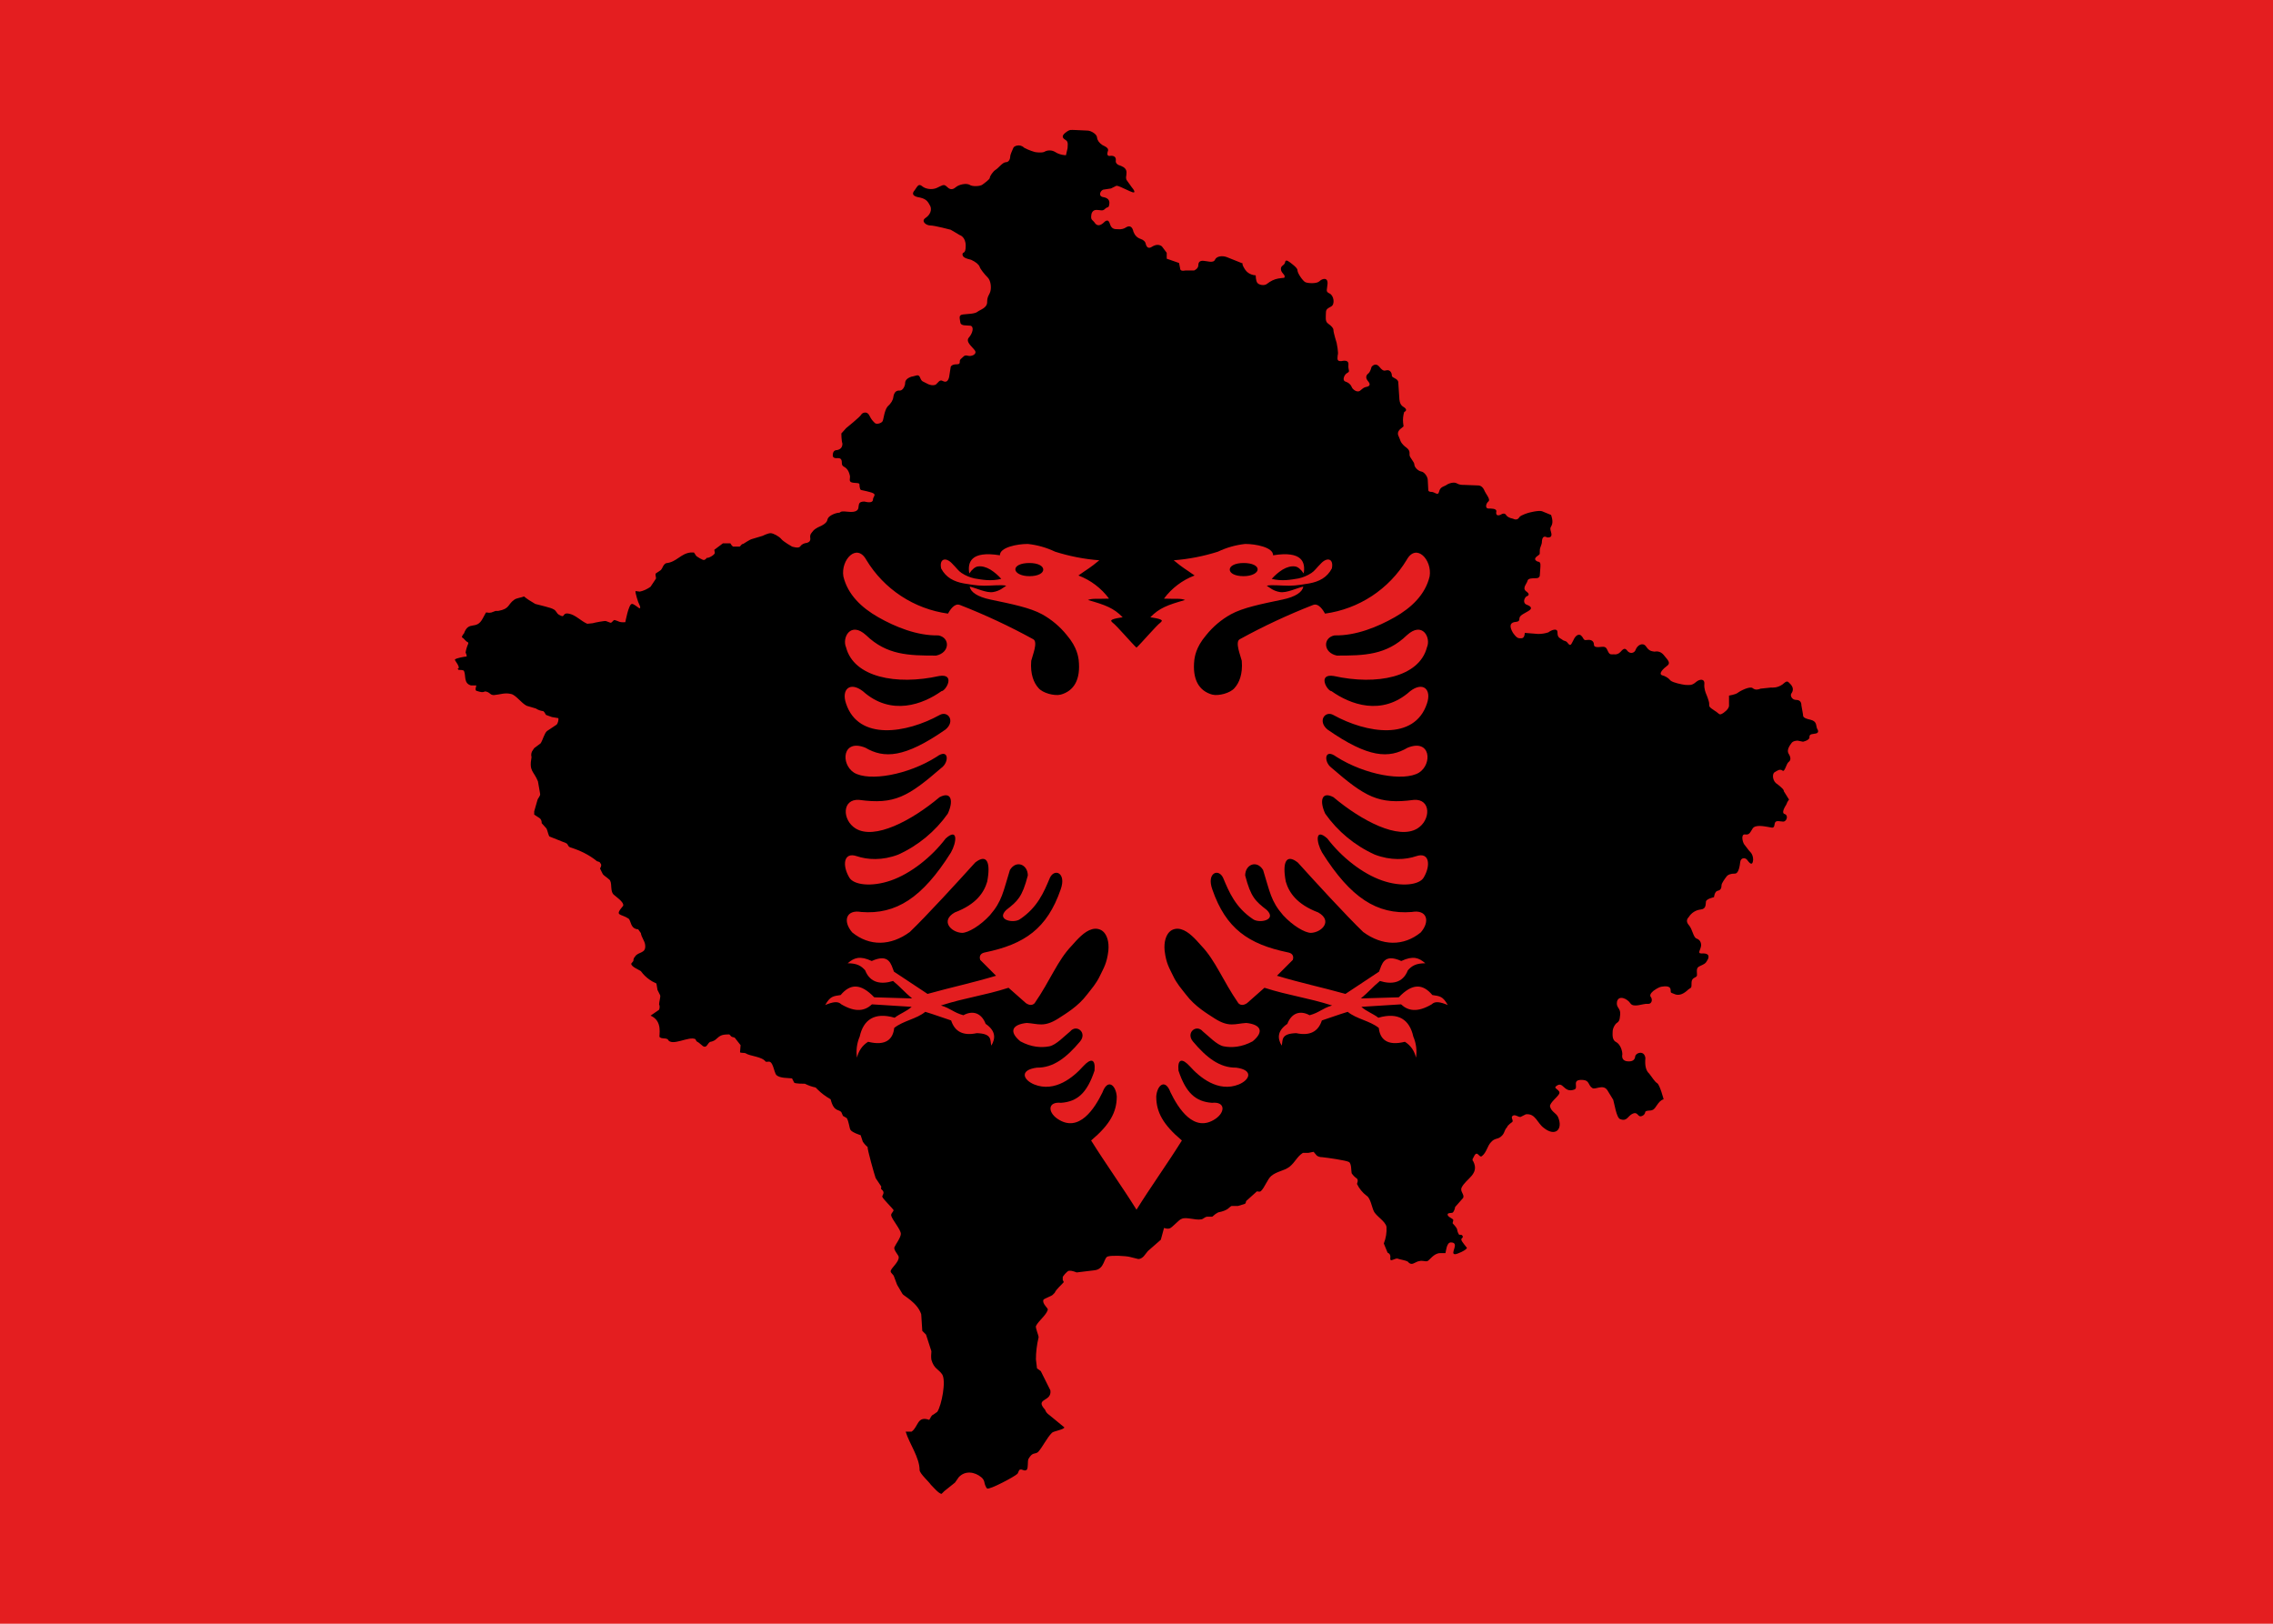
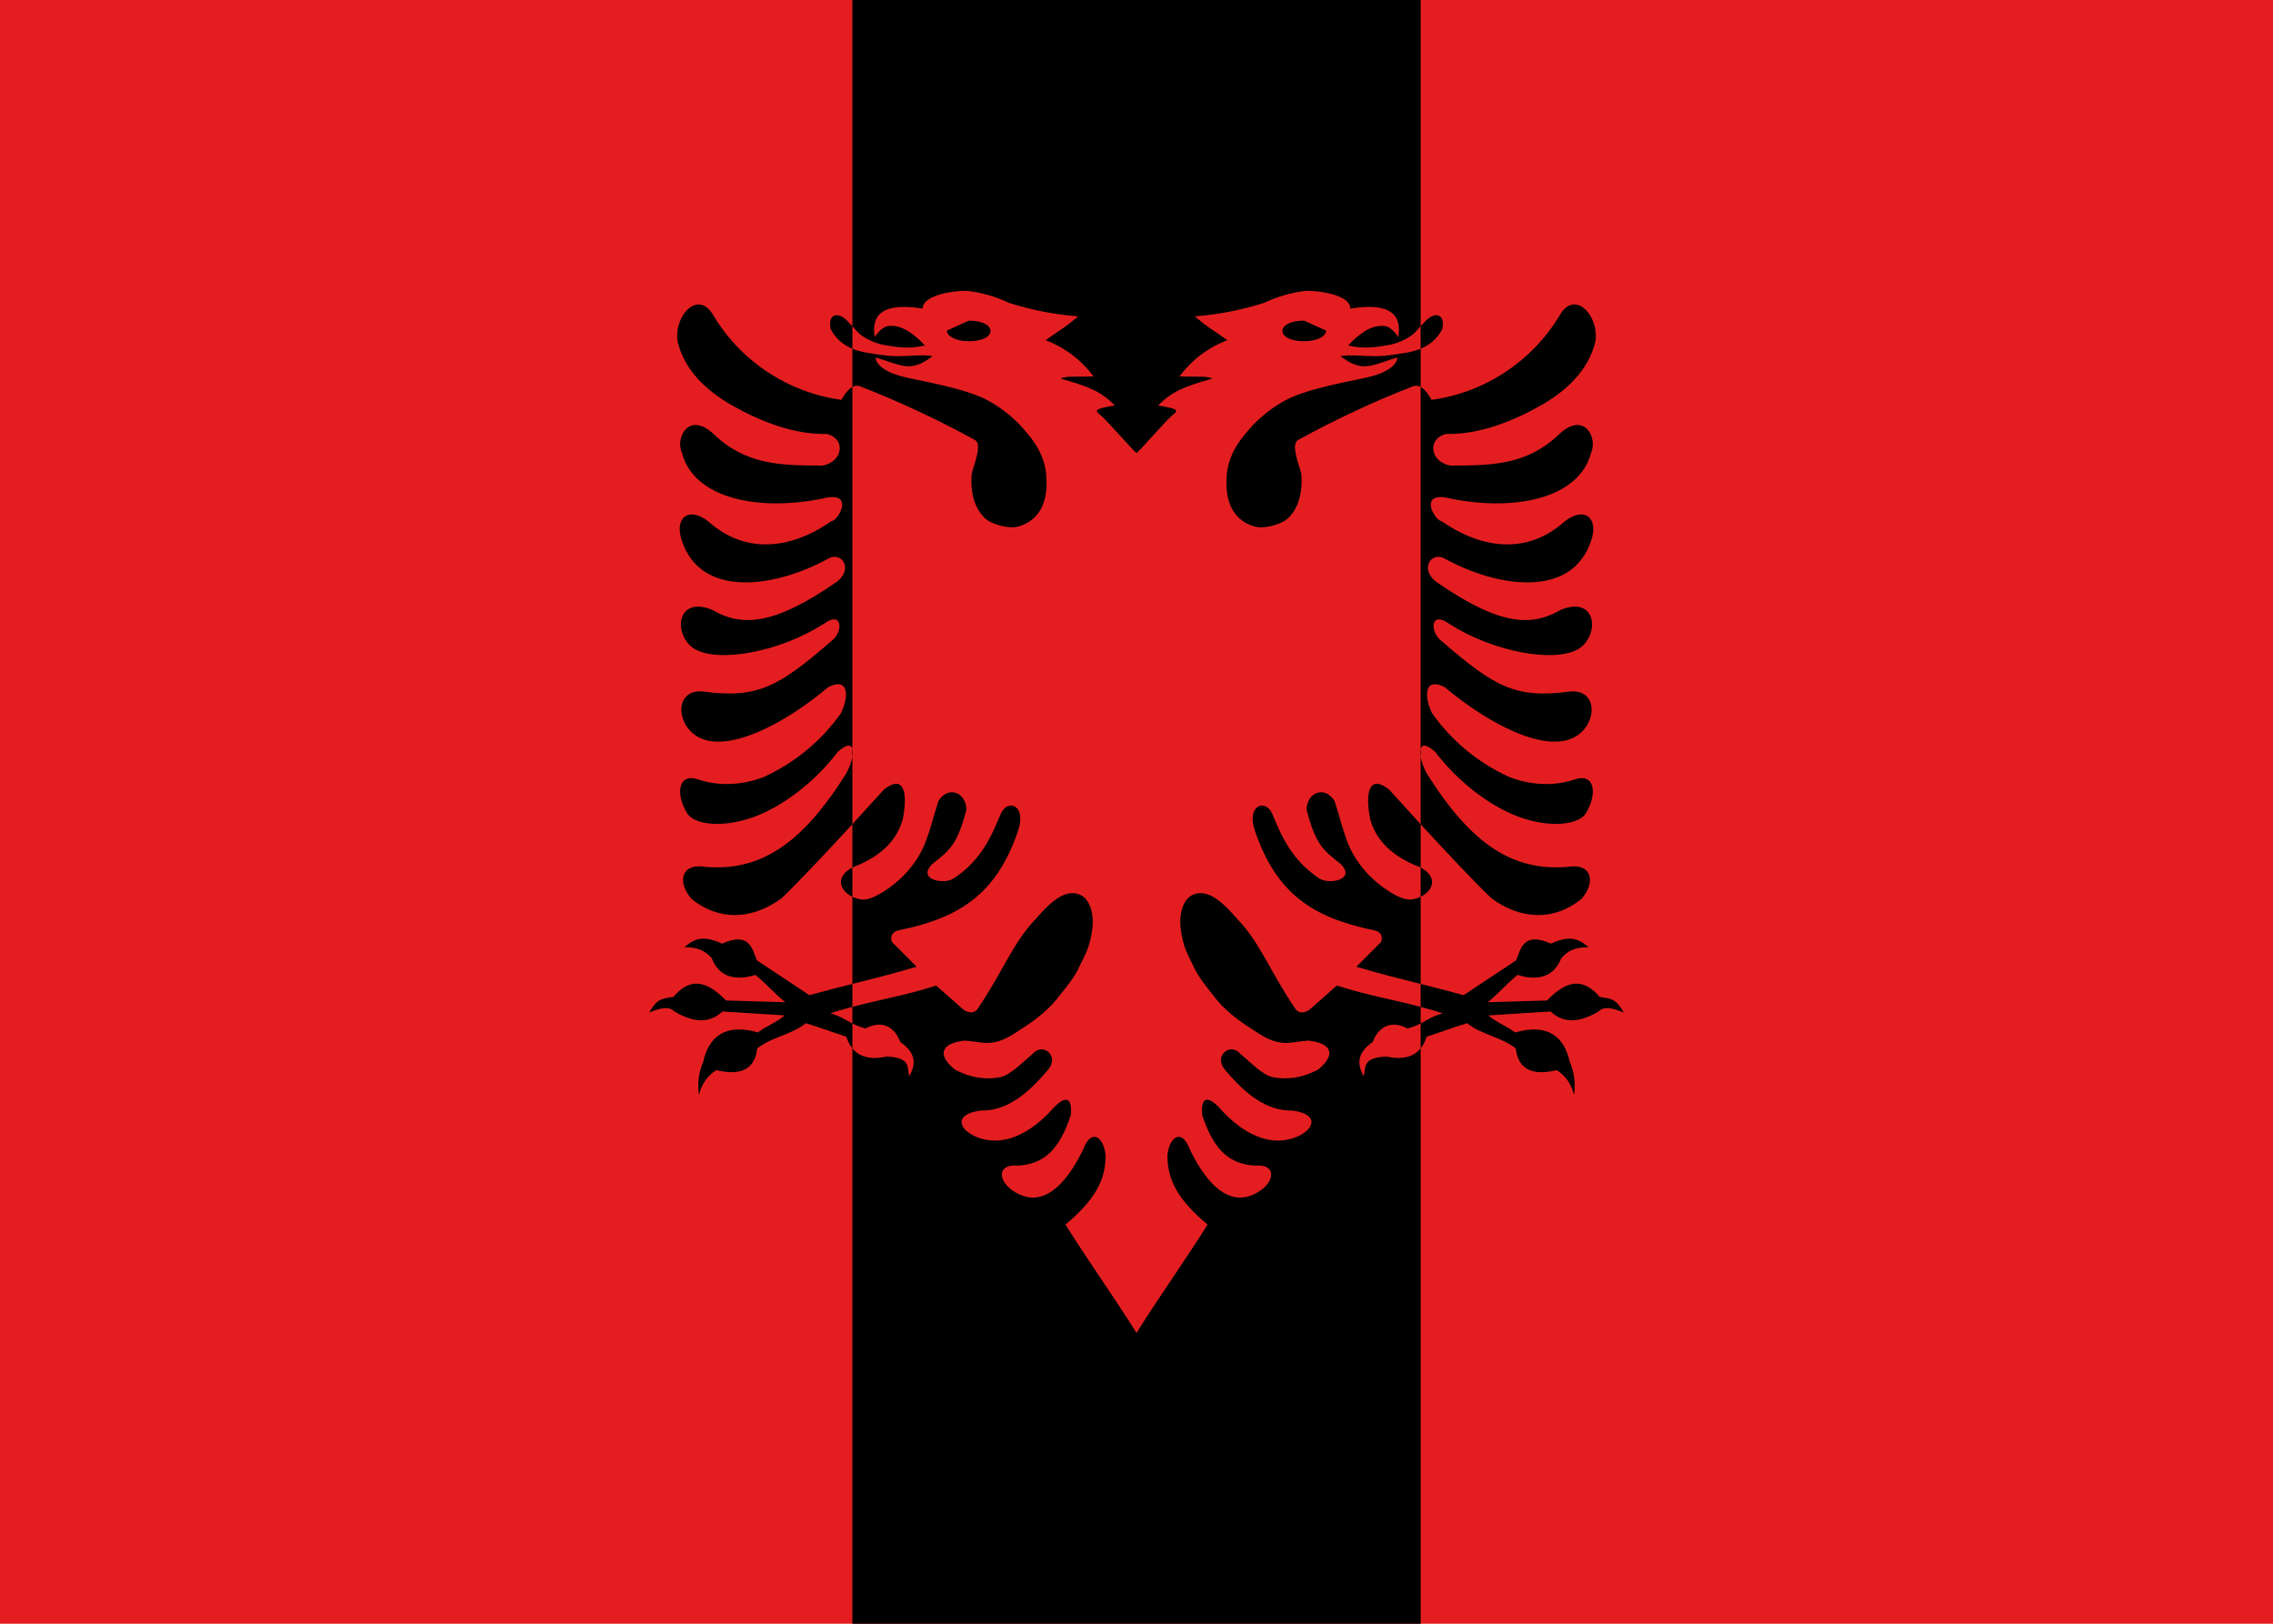
- <svg xmlns="http://www.w3.org/2000/svg" xmlns:xlink="http://www.w3.org/1999/xlink" viewBox="0 0 700 500" width="700" height="500">
+ <svg xmlns="http://www.w3.org/2000/svg" viewBox="0 0 700 500" width="700" height="500">
  <rect width="700" height="500" fill="#E41E20" />
-   <path transform="matrix(1.650775 0 0 1.650775 -188.751 -203.6114)" fill="#000000" d="M253 224.8s1.2-.8 1.6-.9l2-.6s1-.5 1.5-.5 1.6.6 2 1.1 2 1.4 2 1.4 1.2.4 1.5 0q.4-.6 1.3-.7.7-.2.6-.9c-.1-.7.2-.9.6-1.4.5-.5 1.3-.8 1.3-.8s1.2-.5 1.3-1.2 1.3-1.2 2-1.3c.7 0 0-.4 1.8-.2 1.7.2 2-.4 2-.9.1-.5 0-1 1.1-1q1.6.4 1.6-.4c0-.6 1-1-.7-1.4-1.8-.5-1.6-.1-1.8-1 0-.7 0-.6-1.1-.7s-.6-.7-.7-1.3q-.2-.9-.6-1.3c-.3-.4-.9-.4-.9-1s-.1-1-.7-1q-1 .1-1-.5 0-1 .8-1 1-.2 1-1.2c-.2-.6-.2-1.9-.2-1.9l.9-1s2.6-2.1 2.8-2.5 1.1-.7 1.5.1.6 1 1 1.4c.3.4 1.3.1 1.5-.3s.3-1.9.9-2.7q1-.9 1.1-1.8.2-1.3 1.2-1.2c.6 0 1-.9 1-1.4q0-.8 1.2-1.2c.8-.1 1.3-.6 1.6.2s.6.7 1.1 1q1 .6 1.8.3c.5-.4.7-1 1.3-.7q.9.5 1.2-.7l.3-1.9s.1-.5 1.1-.5.3-.6.8-1 .6-.8 1.3-.6 1.8-.3 1.3-1-1.8-1.6-1.1-2.4 1-2 .3-2.2c-.7-.1-1.8.1-1.9-.6-.1-.8-.4-1.4.5-1.5s2.2-.1 2.7-.5 1.8-.7 1.8-1.8.4-1.3.6-2 .1-2-.5-2.6-1.4-1.6-1.5-2q-.3-.7-1.6-1.3c-.8-.2-1.6-.4-1.6-1s.6.1.6-1.6-1.1-2-1.1-2l-1.7-1s-3-.8-3.8-.8-1.8-.8-.9-1.4 1.2-1.5.9-2.2c-.4-.7-.6-1.3-1.9-1.6q-2-.3-1-1.4c.5-.7.7-1.3 1.4-.7.6.5 1.8.7 2.7.3s1.3-.8 1.8-.3 1 .8 1.7.2 2-.8 2.6-.5c.5.4 2 .3 2.4 0s1.4-1 1.4-1.3.6-1.2 1.1-1.5 1.3-1.4 1.9-1.4.8-.7.8-1c0-.5.5-1.4.6-1.7s1.2-.8 2 0c.9.5 2 .8 2 .8s1 .2 1.7 0a2 2 0 0 1 2.1 0c.9.6 2 .6 2 .6l.3-1.3c0-.4.2-1.2-.3-1.5s-1-.7-.1-1.4 1-.5 1.9-.5l2.2.1c.7 0 1.8.7 1.8 1.3q.1.8 1 1.4c.6.3 1.3.6 1 1.2q-.3 1 .6.8 1 0 .9.9-.1.7 1 1 1 .4 1 1.2c0 .8-.2.9 0 1.4l1 1.4s1.3 1.5-.4.7c-1.6-.7-2-1-2.5-1l-1 .5-1.3.2c-.6 0-1.2 1.2-.2 1.4q1.3.2 1.2 1.2c-.1 1-.3.5-.8 1s-.8.2-1.6.2-1 .7-1 1.3.3.6.6 1q.6 1 1.6.2c.5-.5 1-.9 1.3.1s.9 1 1.5 1q.9.1 1.6-.4 1-.5 1.3.9.4 1 1.3 1.3t1 1q.3 1 1.1.5 1.1-.7 1.9-.1l.9 1.2v1.1l2.3.8.2 1q0 .6 1 .4h1.6s.8-.3.8-1q0-.9 1-.8c.5 0 1.8.5 2.1-.2s1.4-.8 2.2-.5l3 1.2s-.3 0 .4 1.1 2 1.1 2 1.1 0 1 .3 1.4 1.3.6 1.8.2q1-.8 2.1-1c1.1-.2 1.2 0 1.2-.4s-.7-.7-.7-1.4.7-.6.8-1.3c.1-.6.8 0 1.3.4s1 .8 1 1.2c0 .5 1 2 1.5 2.2s2.1.3 2.6-.2 1.6-.8 1.5.5-.4 1.4.4 1.8 1 2 .3 2.4-1 .5-1 1.2-.2 1.6.4 2q1 .7 1 1.2c0 .5.6 2.4.6 2.4s.4 1.9.2 2.3c0 .5-.3 1.2.7 1.1q1.4-.3 1.3.7c-.1 1 .4 1.2-.2 1.5s-1 1.4-.4 1.6q.9.3 1.2 1c.1.4 1 1.2 1.6.7s.7-.6 1.2-.7.8-.4.3-1q-.7-.8-.1-1.4c.5-.3.7-1.3.7-1.3s.7-1 1.5 0 1 .6 1.5.6.8.5.8 1 1.2.5 1.2 1.3l.2 3s0 1.1.7 1.5q1 .6.2 1-.3 1-.2 2c.1 1 .2.5-.3 1q-1 .7-.5 1.6c.3.6.2 1 1.1 1.8 1 .7.9 1 .9 1.6 0 .5.9 1.3.9 1.8s.7 1.2 1.3 1.3 1.2 1 1.2 1.6l.1 1.9s0 .3.6.3 1.2.8 1.4 0c.2-1 1-1 1.4-1.3s1.4-.6 1.9-.3 1 .3 1.5.3l2.6.1s.6 0 1 .8c.3.8 1.3 1.8.8 2.2s-.6 1.3 0 1.3 1.5 0 1.5.5q-.2 1 .7.7.8-.5 1.1 0t1.3.7q.8.4 1.2-.3c.3-.4 1.7-.8 1.7-.8s1.8-.5 2.5-.3l1.7.7s.4 1 .2 1.7-.5.5-.2 1.5-.3 1-.7 1q-.9-.5-1 .7c0 .8-.4 1-.4 1.8s0 .6-.5 1q-.8.6.1 1c.7 0 .5.8.5 1.2l-.1 1.4s0 .5-.7.5-1.5 0-1.6.5-1 1.3-.3 1.9q1 .7.1 1c-.4.3-.8 1.3.2 1.6q1.2.5.2 1.1c-.6.4-1.7.8-1.7 1.4s-.3.6-1 .7q-1.2.3-.2 2c.8 1.1 1 1 1.6 1s.6-1 .6-1l2.5.2q1 0 1.9-.3c.5-.4 1.7-.9 1.7 0s.3 1 .8 1.3c.6.5.7.1 1.2.8.5.6.6 0 1-.7.3-.7 1-1.4 1.6-.6.5.9.5.6 1.2.6s1 .4 1 .9.6.5 1.5.4.9.5 1.2 1 .5.4 1 .4q.7.1 1.2-.4c.4-.4.8-1 1.3-.3s1.4.5 1.6-.2c.3-.8 1.3-1.4 1.9-.6.6.9 1 .9 1.6 1q1-.2 1.7.6c.4.6 1.5 1.4.7 2s-1.7 1.5-1 1.8a3 3 0 0 1 1.6 1c.5.4 2 .7 2.7.8.7 0 1.2.2 2-.5s1.7-.6 1.6.3.3 1.8.3 1.8.6 1.4.6 1.9-.1.6 1 1.3c1 .6.8 1 1.7.4q1.1-.8 1-1.5v-1.7s1.2-.2 1.6-.5c.5-.4 2.3-1.3 2.8-.9s1 .3 1.5.1l1.9-.2c.4 0 1.2.1 2.2-.6.9-.8.9-.6 1.5 0q.7.8.2 1.6c-.4.4 0 1.3.8 1.3s1 .5 1 1l.3 1.7c0 .4 0 .7 1.4 1 1.2.3 1 1 1.2 1.6q.6.9-.4 1c-1 .1-1 .3-1 .8-.2.5-1.2.7-1.2.7l-1-.2s-.8 0-1.1.4-1 1.3-.6 2q.7 1.1 0 1.6c-.4.3-.7 1.9-1.1 1.6-.5-.4-1 0-1.5.3s-.4 1.7.5 2.2q1.4 1.1 1.2 1.3l1 1.6s-.3.3-.5.9c-.3.5-1 1.6-.3 1.8s.4 1.4-.3 1.4-1.5-.4-1.6.5-.5.6-1.2.5-2.4-.5-2.9.3-.6 1.2-1.4 1.1-.5 1.3-.2 1.8l1 1.3s.7.5.7 1.6q-.1 1.4-1 .2c-.4-.7-1.3-.6-1.4.2s-.3 2.2-1 2.2q-1.2 0-1.6.6c-.3.4-.9 1.2-.9 1.6s-.1.9-.7 1-.7 1.2-.7 1.2-1.4.3-1.5.8.1 1.4-1 1.5a3 3 0 0 0-2.2 1.4q-.7.7 0 1.5c.7.8.8 2.2 1.4 2.5q.9.3.9 1.3c-.1.9-.8 1.5.1 1.5q1.6-.1 1.2 1c-.4.7-.4.8-1 1.1-.8.4-1.1.4-1.1 1.2s.2.9-.4 1.2-.6.7-.6 1.4-.2.4-.9 1.1q-1.2 1-2.2.6c-1-.4-.7-.2-.8-.9s-1.1-.6-1.7-.5-1.4.7-1.4.7-1 .7-.6 1.2.2 1.4-.6 1.3-2.6.8-3.2-.1-2.2-1.6-2.5-.3c-.2 1.2.7 1.1.6 2.4s-.3 1.3-.8 1.7q-.5.6-.6 1.3c0 .5-.2 1.7.6 2.1s1.2 1.6 1.2 2.3q-.2 1.1.8 1.3 1.5.2 1.6-.9c.1-.7 1.7-1.2 1.9.3q-.2 2.1.7 2.9c.5.6 1 1.5 1.5 1.8s1.2 3 1.2 3c-1.1.3-1.4 1.8-2.1 2-.4.2-.9 0-1.3.3q-.1.6-.6.8c-.9.4-.7-.9-1.8-.4-.9.4-1 1.5-2.3 1-.7-.2-1.1-3-1.3-3.6l-1.1-1.8c-.8-1.2-2.3 0-2.8-.4-.8-.5-.5-1.4-1.7-1.5-2.4-.2-.7 1.5-1.7 1.8-2 .7-2-1.8-3.4-.6-.5.4 1 .7.6 1.4-.3.6-1.7 1.6-1.7 2.3.2 1 1.2 1.3 1.5 2 1 2.3-.5 3.8-2.7 2-1.2-.9-1.5-2.7-3.3-2.5l-1 .5c-.5 0-.8-.4-1.3-.3-.7.3 0 .8-.2 1.2 0 0-1 .7-1 1-.6.6-.4 1.2-1.2 1.8-.6.5-1.1.2-1.8 1-.7.7-.8 1.9-1.7 2.6-.5.4-.8-1.1-1.4-.1l-.2.4q-.3.4 0 .7c1.2 2.4-1.4 3.2-2.2 4.9-.3.7.6 1.3.3 1.9l-1.5 1.7c0 .2-.2.8-.4 1s-1 0-1 .4.8.7 1 .9-.2.7 0 .8c1.2 1.3.5.9 1.1 2 .1.2.5-.1.7.3s-.4.4-.2.8c0 .2 1 1.4 1 1.4 0 .4-1.8 1.2-2.2 1.2-1.1 0 1-2.2-.8-2.2-.8 0-.9 1.7-1 2h-1c-1.2 0-2 1.4-2.4 1.5s-1-.2-1.5 0c-.4 0-1 .5-1.4.5q-.4 0-.7-.4c-.5-.3-1.5-.4-2-.6-.4 0-1 .4-1.2.3-.3-.2.3-1-.6-1.4l-.7-1.7q.6-1.5.5-3.1c-.2-1.1-2-2-2.4-3-.3-.6-.6-2.4-1.3-2.8a6 6 0 0 1-1.8-2.2c0-.2.3-.6 0-1q-.6-.4-1-1c-.1-.4 0-1.8-.5-2.1s-4-.8-5-.9q-.6 0-1-.3l-.6-.7-1 .2h-1c-1.1.7-1.4 1.7-2.5 2.6-1.1.8-2.3.8-3.4 1.7-.7.6-1.2 2.1-1.9 2.8-.3.3-.7 0-.8.1l-2 1.8q0 .3-.2.5l-1.3.4h-1.2c-.5.2-.5.8-2.5 1.2l-.5.3-.6.5h-.9c-.5 0-.8.5-1.2.5-1 .2-2.8-.5-3.6-.1-.5.1-1.8 1.7-2.3 1.8q-.4.1-1-.1l-.6 2.2-2.4 2.1-.8 1q-.5.5-1 .5l-1.6-.4c-.8-.2-3.3-.3-4-.1-.9.1-.6 2.4-2.6 2.6l-3.3.4c-.1 0-.8-.4-1.5-.3-.3.1-1.1 1-1.1 1.2v.5l.2.4c-.4.5-1.4 1.3-1.7 2l-.4.4c-.2.2-1.6.7-1.7.9-.3.8 1 1.6.8 1.9-.3 1-1.7 2-2.2 3-.1.4.5 1.7.5 2.1q-.5 2.1-.5 4.1l.2 1.7.7.5 1.8 3.6c.3 2.2-3 1.4-1 3.6q.2.6.8 1l2.8 2.3c0 .4-2 .7-2.3 1-1 1-1.7 2.6-2.6 3.6-.6.5-1-.1-1.8 1.3-.2.5 0 1.6-.3 2-.5.4-.8-.2-1.3 0-.2 0-.3.7-.5.8-.5.5-5.2 3-5.6 2.7-.2-.1-.5-.9-.5-1.1q-.1-.6-.6-1c-1.2-1-3-1.3-4.2 0l-.7 1-2 1.6-.5.5c-.5 0-1.6-1.3-2-1.7-.4-.6-2-2-2.1-2.7 0-2.4-1.9-4.9-2.6-7.2h1.1c1.3-.9 1-3 3.3-2.2.3-.4.3-.8.8-1l.7-.5c.8-1.2 1.7-5.8.9-7-.7-1-1.5-1-2-2.7q-.1-.7 0-1.6l-1-3.1-.7-.7-.2-3.1c-.7-2.2-3.4-3.5-3.5-3.8l-1-1.7-.6-1.6c-.1-.3-.6-.6-.6-.9 0-.6 1.6-1.7 1.5-2.7 0-.3-1-1.3-.8-1.8s1.2-1.8 1.2-2.5c0-.8-1.6-2.6-1.8-3.4-.1-.5.6-.8.4-1.1s-1.8-1.9-2-2.3c-.3-.3.5-.7 0-1.3-.6-.5-.1-.4-.3-.8l-1-1.5c-.2-.5-1.6-5.5-1.5-5.8q-.5-.4-.9-1l-.4-1.2s-1.6-.5-1.9-1c-.2-.3-.3-1.6-.7-2.2l-.7-.4-.3-.7c-.5-.6-1.4 0-2-2.4q-1.4-.8-2.4-1.8l-.4-.4q-1-.2-2-.7c-.3 0-1.8 0-2-.2l-.4-.8c-.8-.1-2.2 0-2.9-.6-.5-.5-.6-2.8-1.6-2.5h-.4c-.7-1-2.9-1-3.8-1.6-.2-.1-1 0-1-.2l.1-1.3-1.1-1.4c-.9-.2-.6-.3-1-.6-1.5 0-1.7.2-2.6 1q-.4.3-1 .4c-.5.3-.6 1.2-1.3.8l-.6-.5c-.4-.4-.6-.2-.8-.8-1.2-.7-4.5 1.5-5.2 0-.6-.3-1 0-1.5-.4-.2-.2.7-3-1.7-4l1.6-1.1q.2-.6 0-1c0-.5.3-1.4.2-1.7l-.5-1-.2-1.2-.8-.4q-1-.6-1.7-1.4l-.4-.5c-.4-.3-1.8-.8-1.8-1.4l.4-.5q0-.5.3-.8c.6-1 2.1-.5 1.9-2.2-.1-.8-.7-1.4-.8-2.2l-.5-.7c-1.5-.1-1.3-1.6-1.8-2-1.5-1-2.7-.4-1-2.4.2-.7-1.5-1.8-1.8-2.1-.6-.6-.3-1.9-.6-2.5 0-.3-1.1-.9-1.4-1.3l-.5-1v-.1q.4-.6 0-1c-.1-.3-.6-.2-.7-.4q-2-1.6-4.9-2.5c-.5-.2-.3-.6-.8-.8l-3-1.2c-.2 0-.4-1.1-.6-1.5l-.9-1c0-1-.6-1-1.4-1.6v-.6l.6-2.1c.1-.4.6-.8.5-1.2l-.4-2.3c-.8-2-1.7-1.8-1.2-4.5q-.2-.8.3-1.4l.2-.3 1.2-.9c.4-.6.7-1.9 1.2-2.3l1.8-1.2c.2-.2.4-.9.3-1.2l-1.2-.2-1.1-.4-.3-.5-.2-.2q-.8-.1-1.4-.5l-1.7-.5c-1-.5-2-2-2.9-2.2-1.2-.3-2 .1-3.2.2-.7 0-.7-.4-1.3-.6-.8-.3-.2.4-2-.2-.3-.2 0-.8 0-1h-1c-1.4-.4-.9-1.8-1.3-2.7-.1-.2-.8-.2-1-.2l-.2-.2.2-.1c.2-.4-.7-1.4-.7-1.6.1-.3 2-.6 2.2-.6q0-.4-.2-.7.1-.8.5-1.7v-.2c-.6-.3-.7-.7-1.2-1q.1-.4.4-.7c.9-2.5 2.3-.5 3.5-2.8l.6-1.1h.2q.4.1.8 0l.8-.3h.5c2.2-.4 1.7-1.2 3-2.1.4-.3 1.4-.4 1.8-.6q.7.6 2.1 1.4c.7.2 3 .7 3.4 1 .5.2.6.8 1 1 1.3.8.5-.4 1.8-.2s2.3 1.4 3.5 1.9l1-.1c.3-.1 2.3-.5 2.5-.4l.8.3c.3.1.5-.5.8-.5.8.2.8.5 2 .4 0 0 .6-3.3 1.2-3.4.3-.1 1.2.7 1.4.8.4.1 0-.7 0-.7-.2-.3-.8-2.3-.7-2.5l.8.1q1-.2 2-.9l1-1.5c.1-.2-.2-.8 0-1l.9-.6c.4-.4.4-1 1-1.3 2-.2 2.7-1.8 4.6-2h.6l.4.6c0 .1 1.3.9 1.5.8q.3-.1.5-.4c.3.1 1.4-.5 1.5-.9l-.1-.6 1.6-1.2h1.4q.2.4.5.6h1.2c.2 0 .3-.5.7-.5" />
-   <g>
-     <g transform="matrix(0.698705 0 0 0.698705 126.4145 102.3108)" fill="#E41E20">
-       <path id="eagle-half" d="M272 93.3c-4.6 0-12.3 1.5-12.2 5-13-2.1-14.3 3.2-13.5 8q2-2.9 3.9-3.1 2.5-.3 5.4 1.4a22 22 0 0 1 4.8 4.1c-4.6 1.1-8.2.4-11.8-.2a17 17 0 0 1-5.7-2.4c-1.5-1-2-2-4.3-4.3-2.7-2.8-5.6-2-4.7 2.3 2.1 4 5.6 5.8 10 6.6 2.1.3 5.3 1 8.9 1s7.6-.5 9.8 0c-1.3.8-2.8 2.3-5.8 2.8s-7.5-1.8-10.3-2.4c.3 2.3 3.3 4.5 9.1 5.7 9.6 2 17.5 3.6 22.8 6.5a37 37 0 0 1 10.9 9.2c4.7 5.5 5 9.8 5.2 10.8 1 8.8-2.1 13.8-7.9 15.4-2.8.7-8-.7-9.8-2.9-2-2.2-3.7-6-3.2-12 .5-2.2 3.1-8.3.9-9.5a274 274 0 0 0-32.3-15.1c-2.5-1-4.5 2.4-5.3 3.8a50 50 0 0 1-36-23.7c-4.2-7.6-11.3 0-10.1 7.3 1.9 8 8 13.8 15.4 18s17 8.2 26.5 8c5.2 1 5.1 7.6-1 8.9-12.1 0-21.8-.2-30.9-9-6.9-6.3-10.7 1.2-8.8 5.4 3.4 13.1 22.1 16.8 41 12.6 7.4-1.2 3 6.6 1 6.7-8 5.7-22.1 11.2-34.6 0-5.7-4.4-9.6-.8-7.4 5.5 5.5 16.5 26.7 13 41.2 5 3.7-2.1 7.1 2.7 2.6 6.4-18.1 12.6-27.1 12.8-35.3 8-10.2-4.1-11 7.2-5 11 6.7 4 23.8 1 36.4-7 5.4-4 5.6 2.3 2.2 4.8-14.9 12.9-20.8 16.3-36.3 14.2-7.7-.6-7.6 8.9-1.6 12.6 8.3 5.1 24.5-3.3 37-13.8 5.3-2.8 6.2 1.8 3.6 7.3a54 54 0 0 1-21.8 18c-7 2.7-13.6 2.3-18.3.7-5.8-2-6.5 4-3.3 9.4 1.9 3.3 9.8 4.3 18.4 1.3s17.8-10.2 24.1-18.5c5.5-4.9 4.9 1.6 2.3 6.2-12.6 20-24.2 27.4-39.5 26.2-6.7-1.2-8.3 4-4 9 7.6 6.2 17 6 25.4-.2 7.3-7 21.4-22.4 28.8-30.6 5.2-4.1 6.9 0 5.3 8.4-1.4 4.8-4.8 10-14.3 13.6-6.5 3.7-1.6 8.8 3.2 9 2.7 0 8.1-3.2 12.3-7.8 5.4-6.2 5.8-10.3 8.8-19.9 2.8-4.6 7.9-2.4 7.9 2.4-2.5 9.6-4.5 11.3-9.5 15.2-4.7 4.5 3.3 6 6 4.1 7.8-5.2 10.6-12 13.2-18.2 2-4.4 7.4-2.3 4.8 5-6 17.4-16 24.2-33.3 27.8-1.7.3-2.8 1.3-2.2 3.3l7 7c-10.7 3.2-19.4 5-30.2 8l-14.8-9.8c-1.3-3.2-2-8.2-9.8-4.7-5.2-2.4-7.7-1.5-10.6 1 4.2 0 6 1.2 7.7 3.1 2.2 5.7 7.2 6.3 12.3 4.7 3.3 2.7 5 4.9 8.4 7.7l-16.7-.5c-6-6.3-10.6-6-14.8-1-3.3.5-4.6.5-6.8 4.4 3.4-1.4 5.6-1.8 7.1-.3 6.3 3.7 10.4 2.9 13.5 0l17.5 1.1c-2.2 2-5.2 3-7.5 4.8-9-2.6-13.8 1-15.4 8.3a17 17 0 0 0-1.2 9.3q1.1-4.6 4.9-7c8 2 11-1.3 11.5-6.1 4-3.2 9.8-3.9 13.7-7.1 4.6 1.4 6.8 2.3 11.4 3.8q2.4 7.5 11.3 5.6c7 .2 5.8 3.2 6.4 5.5 2-3.3 1.9-6.6-2.5-9.6-1.6-4.3-5.2-6.3-9.8-3.8-4.4-1.2-5.5-3-9.9-4.3 11-3.5 18.8-4.3 29.8-7.8l7.7 6.8q2.3 1.5 3.8 0c6.9-10 10-18.7 16.3-25.3 2.5-2.8 5.6-6.4 9-7.3 1.7-.5 3.8-.2 5.2 1.3 1.3 1.4 2.4 4.1 2 8.2-.7 5.7-2.1 7.6-3.7 11s-3.6 5.6-5.7 8.3c-4 5.3-9.4 8.4-12.6 10.5-6.4 4.1-9 2.3-14 2-6.4.7-8 3.8-2.8 8.1 4.8 2.6 9.2 2.9 12.8 2.2 3-.6 6.6-4.5 9.2-6.6 2.8-3.3 7.6.6 4.3 4.5-5.9 7-11.7 11.6-19 11.5-7.7 1-6.2 5.3-1.2 7.4 9.2 3.7 17.4-3.3 21.6-8 3.2-3.5 5.5-3.6 5 1.9-3.3 9.9-7.6 13.7-14.8 14.2-5.8-.6-5.9 4-1.6 7 9.6 6.6 16.6-4.8 19.9-11.6 2.3-6.2 5.9-3.3 6.3 1.8 0 6.9-3 12.4-11.3 19.4 6.3 10.1 13.7 20.4 20 30.5l19.2-214L320 139c-2-1.8-8.8-9.8-10.5-11-.7-.6-1-1-.1-1.4s3-.8 4.5-1c-4-4.1-7.6-5.4-15.3-7.6 1.9-.8 3.7-.4 9.3-.6a30 30 0 0 0-13.5-10.2c4.2-3 5-3.2 9.2-6.7a86 86 0 0 1-19.5-3.8 37 37 0 0 0-12-3.4zm.8 8.4c3.8 0 6.1 1.3 6.1 2.9s-2.3 2.9-6.1 2.9-6.2-1.5-6.2-3c0-1.6 2.4-2.8 6.2-2.8" />
-       <use xlink:href="#eagle-half" transform="matrix(-1 0 0 1 640 0)" />
-     </g>
-   </g>
+   <path fill="#000000" d="M262.5,500l0,-177.178c2.208,2.715 5.708,3.56 10.5,2.537c7.656,0.219 6.344,3.5 7,6.016c2.188,-3.609 2.078,-7.219 -2.734,-10.5c-1.75,-4.703 -5.688,-6.891 -10.719,-4.156c-1.69,-0.461 -2.935,-1.003 -4.047,-1.573v-5.1c8.761,-2.319 16.16,-3.49 25.812,-6.561l8.422,7.438c1.677,1.094 3.062,1.094 4.156,0c7.547,-10.938 10.938,-20.453 17.828,-27.672c2.734,-3.062 6.125,-7 9.844,-7.984c1.859,-0.547 4.156,-0.219 5.688,1.422c1.422,1.531 2.625,4.484 2.188,8.969c-0.766,6.234 -2.297,8.312 -4.047,12.031c-1.75,3.719 -3.938,6.125 -6.234,9.078c-4.375,5.797 -10.281,9.188 -13.781,11.484c-7,4.484 -9.844,2.516 -15.312,2.188c-7,0.766 -8.75,4.156 -3.062,8.859c5.25,2.844 10.062,3.172 14,2.406c3.281,-0.656 7.219,-4.922 10.062,-7.219c3.062,-3.609 8.312,0.656 4.703,4.922c-6.453,7.656 -12.797,12.688 -20.781,12.578c-8.422,1.094 -6.781,5.797 -1.312,8.094c10.062,4.047 19.031,-3.609 23.625,-8.75c3.5,-3.828 6.016,-3.938 5.469,2.078c-3.609,10.828 -8.312,14.984 -16.188,15.531c-6.344,-0.656 -6.453,4.375 -1.75,7.656c10.5,7.219 18.156,-5.25 21.766,-12.688c2.516,-6.781 6.453,-3.609 6.891,1.969c0,7.547 -3.281,13.562 -12.359,21.219c6.891,11.047 14.984,22.312 21.875,33.359c6.891,-11.047 14.984,-22.312 21.875,-33.359c-9.078,-7.656 -12.359,-13.672 -12.359,-21.219c0.438,-5.578 4.375,-8.75 6.891,-1.969c3.609,7.438 11.266,19.906 21.766,12.688c4.703,-3.281 4.594,-8.312 -1.75,-7.656c-7.875,-0.547 -12.578,-4.703 -16.188,-15.531c-0.547,-6.016 1.969,-5.906 5.469,-2.078c4.594,5.141 13.562,12.797 23.625,8.75c5.469,-2.297 7.109,-7 -1.312,-8.094c-7.984,0.109 -14.328,-4.922 -20.781,-12.578c-3.609,-4.266 1.641,-8.531 4.703,-4.922c2.844,2.297 6.781,6.562 10.062,7.219c3.938,0.766 8.75,0.438 14,-2.406c5.688,-4.703 3.938,-8.094 -3.062,-8.859c-5.469,0.328 -8.312,2.297 -15.312,-2.188c-3.5,-2.297 -9.406,-5.688 -13.781,-11.484c-2.297,-2.953 -4.484,-5.359 -6.234,-9.078c-1.75,-3.719 -3.281,-5.797 -4.047,-12.031c-0.438,-4.484 0.766,-7.438 2.188,-8.969c1.531,-1.641 3.828,-1.969 5.688,-1.422c3.719,0.984 7.109,4.922 9.844,7.984c6.891,7.219 10.281,16.734 17.828,27.672c1.094,1.094 2.479,1.094 4.156,0l8.422,-7.438c9.652,3.071 17.051,4.242 25.812,6.561v5.1c-1.112,0.571 -2.357,1.112 -4.047,1.573c-5.031,-2.734 -8.969,-0.547 -10.719,4.156c-4.812,3.281 -4.922,6.891 -2.734,10.5c0.656,-2.516 -0.656,-5.797 7,-6.016c4.792,1.023 8.292,0.177 10.5,-2.537v177.178zM262.5,0h175l0,100.449c-1.315,1.443 -1.931,2.271 -3.172,3.098c-1.9,1.249 -4.013,2.139 -6.234,2.625c-3.938,0.656 -7.875,1.422 -12.906,0.219c1.525,-1.739 3.294,-3.25 5.25,-4.484c2.115,-1.24 4.083,-1.75 5.906,-1.531c1.385,0.146 2.807,1.276 4.266,3.391c0.875,-5.25 -0.547,-11.047 -14.766,-8.75c0.109,-3.828 -8.312,-5.469 -13.344,-5.469h-0.109c-4.554,0.488 -8.992,1.745 -13.125,3.719c-6.925,2.205 -14.082,3.599 -21.328,4.156c4.594,3.828 5.469,4.047 10.062,7.328c-5.89,2.225 -11.016,6.098 -14.766,11.156c6.125,0.219 8.094,-0.219 10.172,0.656c-8.422,2.406 -12.359,3.828 -16.734,8.312c1.641,0.219 3.938,0.656 4.922,1.094c0.984,0.438 0.656,0.875 -0.109,1.531c-1.859,1.312 -9.297,10.062 -11.484,12.031c-2.188,-1.969 -9.625,-10.719 -11.484,-12.031c-0.766,-0.656 -1.094,-1.094 -0.109,-1.531c0.984,-0.438 3.281,-0.875 4.922,-1.094c-4.375,-4.484 -8.312,-5.906 -16.734,-8.312c2.078,-0.875 4.047,-0.438 10.172,-0.656c-3.75,-5.058 -8.875,-8.931 -14.766,-11.156c4.594,-3.281 5.469,-3.5 10.062,-7.328c-7.246,-0.557 -14.403,-1.952 -21.328,-4.156c-4.133,-1.973 -8.571,-3.231 -13.125,-3.719h-0.109c-5.031,0 -13.453,1.641 -13.344,5.469c-14.219,-2.297 -15.641,3.5 -14.766,8.75c1.458,-2.115 2.88,-3.245 4.266,-3.391c1.823,-0.219 3.792,0.292 5.906,1.531c1.956,1.235 3.725,2.745 5.25,4.484c-5.031,1.203 -8.969,0.438 -12.906,-0.219c-2.221,-0.486 -4.334,-1.376 -6.234,-2.625c-1.241,-0.828 -1.856,-1.655 -3.172,-3.098zM260.969,98.844c-2.953,-3.062 -6.125,-2.188 -5.141,2.516c1.568,2.987 3.85,4.852 6.672,6.014v-6.925c-0.423,-0.464 -0.919,-0.992 -1.531,-1.605zM266.766,108.578c2.297,0.328 5.797,1.094 9.734,1.094c3.938,0 8.312,-0.547 10.719,0c-1.422,0.875 -3.062,2.516 -6.344,3.062c-3.281,0.547 -8.203,-1.969 -11.266,-2.625c0.328,2.516 3.609,4.922 9.953,6.234c10.5,2.188 19.141,3.938 24.938,7.109c4.589,2.549 8.638,5.967 11.922,10.062c5.141,6.016 5.469,10.719 5.688,11.812c1.094,9.625 -2.297,15.094 -8.641,16.844c-3.062,0.766 -8.75,-0.766 -10.719,-3.172c-2.188,-2.406 -4.047,-6.562 -3.5,-13.125c0.547,-2.406 3.391,-9.078 0.984,-10.391c-11.405,-6.266 -23.206,-11.783 -35.328,-16.516c-0.865,-0.346 -1.675,-0.21 -2.406,0.185v-11.781c1.311,0.54 2.739,0.927 4.266,1.205zM259.109,123.125c-16.367,-2.25 -30.839,-11.777 -39.375,-25.922c-4.594,-8.312 -12.359,0 -11.047,7.984c2.078,8.75 8.75,15.094 16.844,19.688c8.094,4.594 18.594,8.969 28.984,8.75c5.688,1.094 5.578,8.312 -1.094,9.734c-13.234,0 -23.844,-0.219 -33.797,-9.844c-7.547,-6.891 -11.703,1.312 -9.625,5.906c3.719,14.328 24.172,18.375 44.844,13.781c8.094,-1.312 3.281,7.219 1.094,7.328c-8.75,6.234 -24.172,12.25 -37.844,0c-6.234,-4.812 -10.5,-0.875 -8.094,6.016c6.016,18.047 29.203,14.219 45.062,5.469c4.047,-2.297 7.766,2.953 2.844,7c-19.797,13.781 -29.641,14 -38.609,8.75c-11.156,-4.484 -12.031,7.875 -5.469,12.031c7.328,4.375 26.031,1.094 39.812,-7.656c5.906,-4.375 6.125,2.516 2.406,5.25c-16.297,14.109 -22.75,17.828 -39.703,15.531c-8.422,-0.656 -8.312,9.734 -1.75,13.781c9.078,5.578 26.797,-3.609 40.469,-15.094c5.797,-3.062 6.781,1.969 3.938,7.984c-6.059,8.563 -14.289,15.359 -23.844,19.688c-7.656,2.953 -14.875,2.516 -20.016,0.766c-6.344,-2.188 -7.109,4.375 -3.609,10.281c2.078,3.609 10.719,4.703 20.125,1.422c9.406,-3.281 19.469,-11.156 26.359,-20.234c2.724,-2.427 4.08,-2.297 4.484,-0.961v-111.401c-1.581,0.855 -2.792,2.924 -3.391,3.971zM260.531,238.297c-13.781,21.875 -26.469,29.969 -43.203,28.656c-7.328,-1.312 -9.078,4.375 -4.375,9.844c8.312,6.781 18.594,6.562 27.781,-0.219c5.383,-5.162 14.146,-14.499 21.766,-22.784v-20.795c-0.283,1.623 -0.998,3.581 -1.969,5.298zM272.234,243.109c5.688,-4.484 7.547,0 5.797,9.188c-1.526,5.232 -5.224,10.898 -15.531,14.833v-13.337c3.682,-4.004 7.097,-7.762 9.734,-10.684zM262.391,267.172c-5.523,3.144 -3.521,7.212 0.109,8.974l0,-9.015c-0.036,0.014 -0.073,0.028 -0.109,0.042zM265.891,277.016c2.953,0 8.859,-3.5 13.453,-8.531c5.906,-6.781 6.344,-11.266 9.625,-21.766c3.062,-5.031 8.641,-2.625 8.641,2.625c-2.734,10.5 -4.922,12.359 -10.391,16.625c-5.141,4.922 3.609,6.562 6.562,4.484c8.531,-5.688 11.594,-13.125 14.438,-19.906c2.188,-4.812 8.094,-2.516 5.25,5.469c-6.562,19.031 -17.5,26.469 -36.422,30.406c-1.859,0.328 -3.062,1.422 -2.406,3.609l7.656,7.656c-7.068,2.114 -13.337,3.669 -19.797,5.292v-26.834c1.043,0.506 2.219,0.821 3.391,0.87zM249.266,306.438l-16.188,-10.719c-1.422,-3.5 -2.188,-8.969 -10.719,-5.141c-5.688,-2.625 -8.422,-1.641 -11.594,1.094c4.594,0 6.562,1.312 8.422,3.391c2.406,6.234 7.875,6.891 13.453,5.141c3.609,2.953 5.469,5.359 9.188,8.422l-18.266,-0.547c-6.562,-6.891 -11.594,-6.562 -16.188,-1.094c-3.609,0.547 -5.031,0.547 -7.438,4.812c3.719,-1.531 6.125,-1.969 7.766,-0.328c6.891,4.047 11.375,3.172 14.766,0l19.141,1.203c-2.406,2.188 -5.688,3.281 -8.203,5.25c-9.844,-2.844 -15.094,1.094 -16.844,9.078c-1.382,3.201 -1.837,6.725 -1.312,10.172c0.802,-3.354 2.589,-5.906 5.359,-7.656c8.75,2.188 12.031,-1.422 12.578,-6.672c4.375,-3.5 10.719,-4.266 14.984,-7.766c5.031,1.531 7.438,2.516 12.469,4.156c0.458,1.43 1.077,2.626 1.859,3.588v-7.676c-2.056,-1.054 -3.659,-2.207 -6.781,-3.13c2.379,-0.757 4.622,-1.399 6.781,-1.97v-7.066c-4.237,1.065 -8.555,2.158 -13.234,3.458zM444.281,312.016c-3.123,0.923 -4.726,2.075 -6.781,3.13l0,7.676c0.782,-0.961 1.402,-2.157 1.859,-3.588c5.031,-1.641 7.438,-2.625 12.469,-4.156c4.266,3.5 10.609,4.266 14.984,7.766c0.547,5.25 3.828,8.859 12.578,6.672c2.771,1.75 4.557,4.302 5.359,7.656c0.525,-3.447 0.07,-6.971 -1.312,-10.172c-1.75,-7.984 -7,-11.922 -16.844,-9.078c-2.516,-1.969 -5.797,-3.062 -8.203,-5.25l19.141,-1.203c3.391,3.172 7.875,4.047 14.766,0c1.641,-1.641 4.047,-1.203 7.766,0.328c-2.406,-4.266 -3.828,-4.266 -7.438,-4.812c-4.594,-5.469 -9.625,-5.797 -16.188,1.094l-18.266,0.547c3.719,-3.062 5.578,-5.469 9.188,-8.422c5.578,1.75 11.047,1.094 13.453,-5.141c1.859,-2.078 3.828,-3.391 8.422,-3.391c-3.172,-2.734 -5.906,-3.719 -11.594,-1.094c-8.531,-3.828 -9.297,1.641 -10.719,5.141l-16.188,10.719c-4.679,-1.3 -8.997,-2.393 -13.234,-3.458v7.066c2.16,0.572 4.402,1.213 6.781,1.97zM417.703,297.688l7.656,-7.656c0.656,-2.188 -0.547,-3.281 -2.406,-3.609c-18.922,-3.938 -29.859,-11.375 -36.422,-30.406c-2.844,-7.984 3.062,-10.281 5.25,-5.469c2.844,6.781 5.906,14.219 14.438,19.906c2.953,2.078 11.703,0.438 6.562,-4.484c-5.469,-4.266 -7.656,-6.125 -10.391,-16.625c0,-5.25 5.578,-7.656 8.641,-2.625c3.281,10.5 3.719,14.984 9.625,21.766c4.594,5.031 10.5,8.531 13.453,8.531c1.171,-0.049 2.348,-0.364 3.391,-0.87l0,26.834c-6.46,-1.623 -12.729,-3.178 -19.797,-5.292zM437.609,267.172c-0.037,-0.014 -0.073,-0.028 -0.109,-0.042v9.015c3.63,-1.761 5.633,-5.83 0.109,-8.974zM421.969,252.297c-1.75,-9.188 0.109,-13.672 5.797,-9.188c2.637,2.922 6.052,6.68 9.734,10.684v13.337c-10.307,-3.936 -14.005,-9.602 -15.531,-14.833zM459.266,276.578c9.188,6.781 19.469,7 27.781,0.219c4.703,-5.469 2.953,-11.156 -4.375,-9.844c-16.734,1.312 -29.422,-6.781 -43.203,-28.656c-0.97,-1.717 -1.686,-3.675 -1.969,-5.298l0,20.795c7.619,8.285 16.383,17.623 21.766,22.784zM441.984,231.516c6.891,9.078 16.953,16.953 26.359,20.234c9.406,3.281 18.047,2.188 20.125,-1.422c3.5,-5.906 2.734,-12.469 -3.609,-10.281c-5.141,1.75 -12.359,2.188 -20.016,-0.766c-9.555,-4.329 -17.785,-11.124 -23.844,-19.688c-2.844,-6.016 -1.859,-11.047 3.938,-7.984c13.672,11.484 31.391,20.672 40.469,15.094c6.562,-4.047 6.672,-14.438 -1.75,-13.781c-16.953,2.297 -23.406,-1.422 -39.703,-15.531c-3.719,-2.734 -3.5,-9.625 2.406,-5.25c13.781,8.75 32.484,12.031 39.812,7.656c6.562,-4.156 5.688,-16.516 -5.469,-12.031c-8.969,5.25 -18.812,5.031 -38.609,-8.75c-4.922,-4.047 -1.203,-9.297 2.844,-7c15.859,8.75 39.047,12.578 45.062,-5.469c2.406,-6.891 -1.859,-10.828 -8.094,-6.016c-13.672,12.25 -29.094,6.234 -37.844,0c-2.188,-0.109 -7,-8.641 1.094,-7.328c20.672,4.594 41.125,0.547 44.844,-13.781c2.078,-4.594 -2.078,-12.797 -9.625,-5.906c-9.953,9.625 -20.562,9.844 -33.797,9.844c-6.672,-1.422 -6.781,-8.641 -1.094,-9.734c10.391,0.219 20.891,-4.156 28.984,-8.75c8.094,-4.594 14.766,-10.938 16.844,-19.688c1.312,-7.984 -6.453,-16.297 -11.047,-7.984c-8.536,14.144 -23.008,23.672 -39.375,25.922c-0.598,-1.047 -1.81,-3.116 -3.391,-3.971l0,111.401c0.404,-1.336 1.76,-1.466 4.484,0.961zM435.094,118.969c-12.122,4.732 -23.923,10.249 -35.328,16.516c-2.406,1.312 0.438,7.984 0.984,10.391c0.547,6.562 -1.312,10.719 -3.5,13.125c-1.969,2.406 -7.656,3.938 -10.719,3.172c-6.344,-1.75 -9.734,-7.219 -8.641,-16.844c0.219,-1.094 0.547,-5.797 5.688,-11.812c3.284,-4.096 7.333,-7.513 11.922,-10.062c5.797,-3.172 14.438,-4.922 24.938,-7.109c6.344,-1.312 9.625,-3.719 9.953,-6.234c-3.062,0.656 -7.984,3.172 -11.266,2.625c-3.281,-0.547 -4.922,-2.188 -6.344,-3.062c2.406,-0.547 6.781,0 10.719,0c3.938,0 7.438,-0.766 9.734,-1.094c1.527,-0.278 2.954,-0.665 4.266,-1.205l0,11.781c-0.731,-0.395 -1.541,-0.531 -2.406,-0.185zM444.172,101.359c0.984,-4.703 -2.188,-5.578 -5.141,-2.516c-0.612,0.612 -1.108,1.14 -1.531,1.605l0,6.925c2.822,-1.161 5.104,-3.027 6.672,-6.014zM298.375,98.734c4.156,0 6.672,1.422 6.672,3.172c0,1.75 -2.516,3.172 -6.672,3.172c-4.156,0 -6.781,-1.641 -6.781,-3.281zM408.406,101.797c0,1.641 -2.625,3.281 -6.781,3.281c-4.156,0 -6.672,-1.422 -6.672,-3.172c0,-1.75 2.516,-3.172 6.672,-3.172zM262.5,232.999v-2.444c0.184,0.608 0.171,1.465 0,2.444zM437.5,230.555v2.444c-0.171,-0.979 -0.184,-1.836 0,-2.444z" />
</svg>
